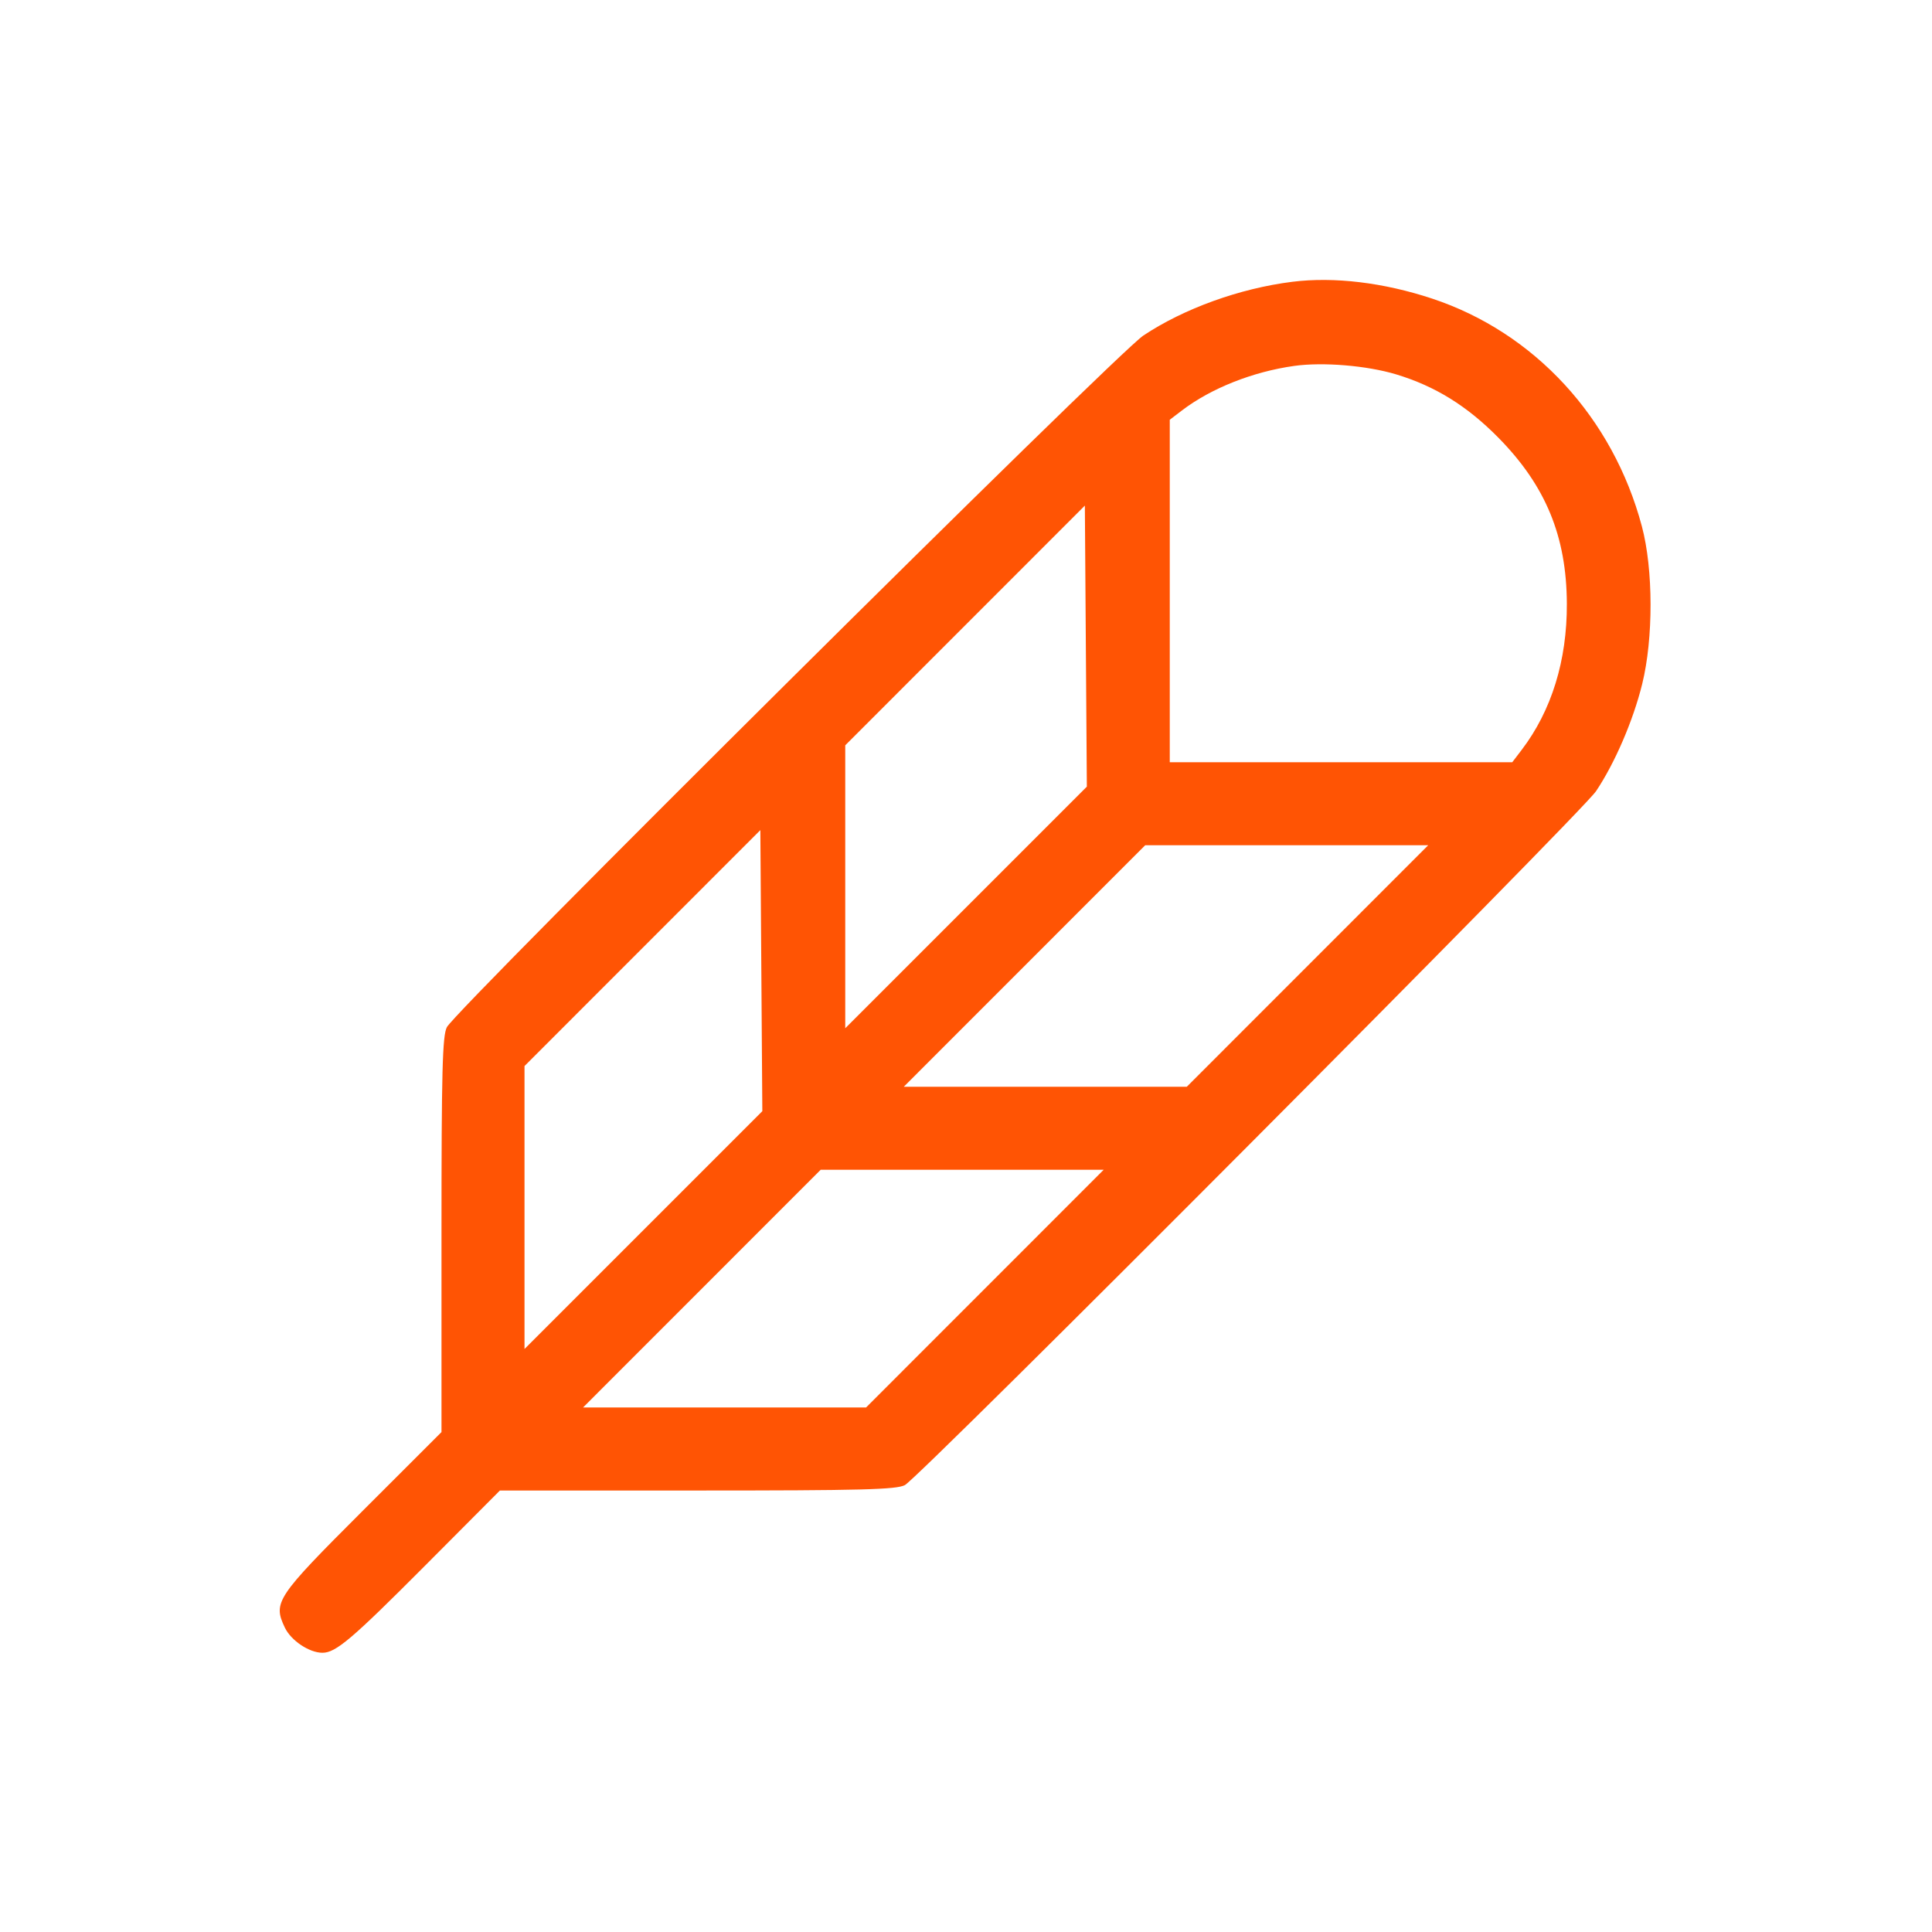
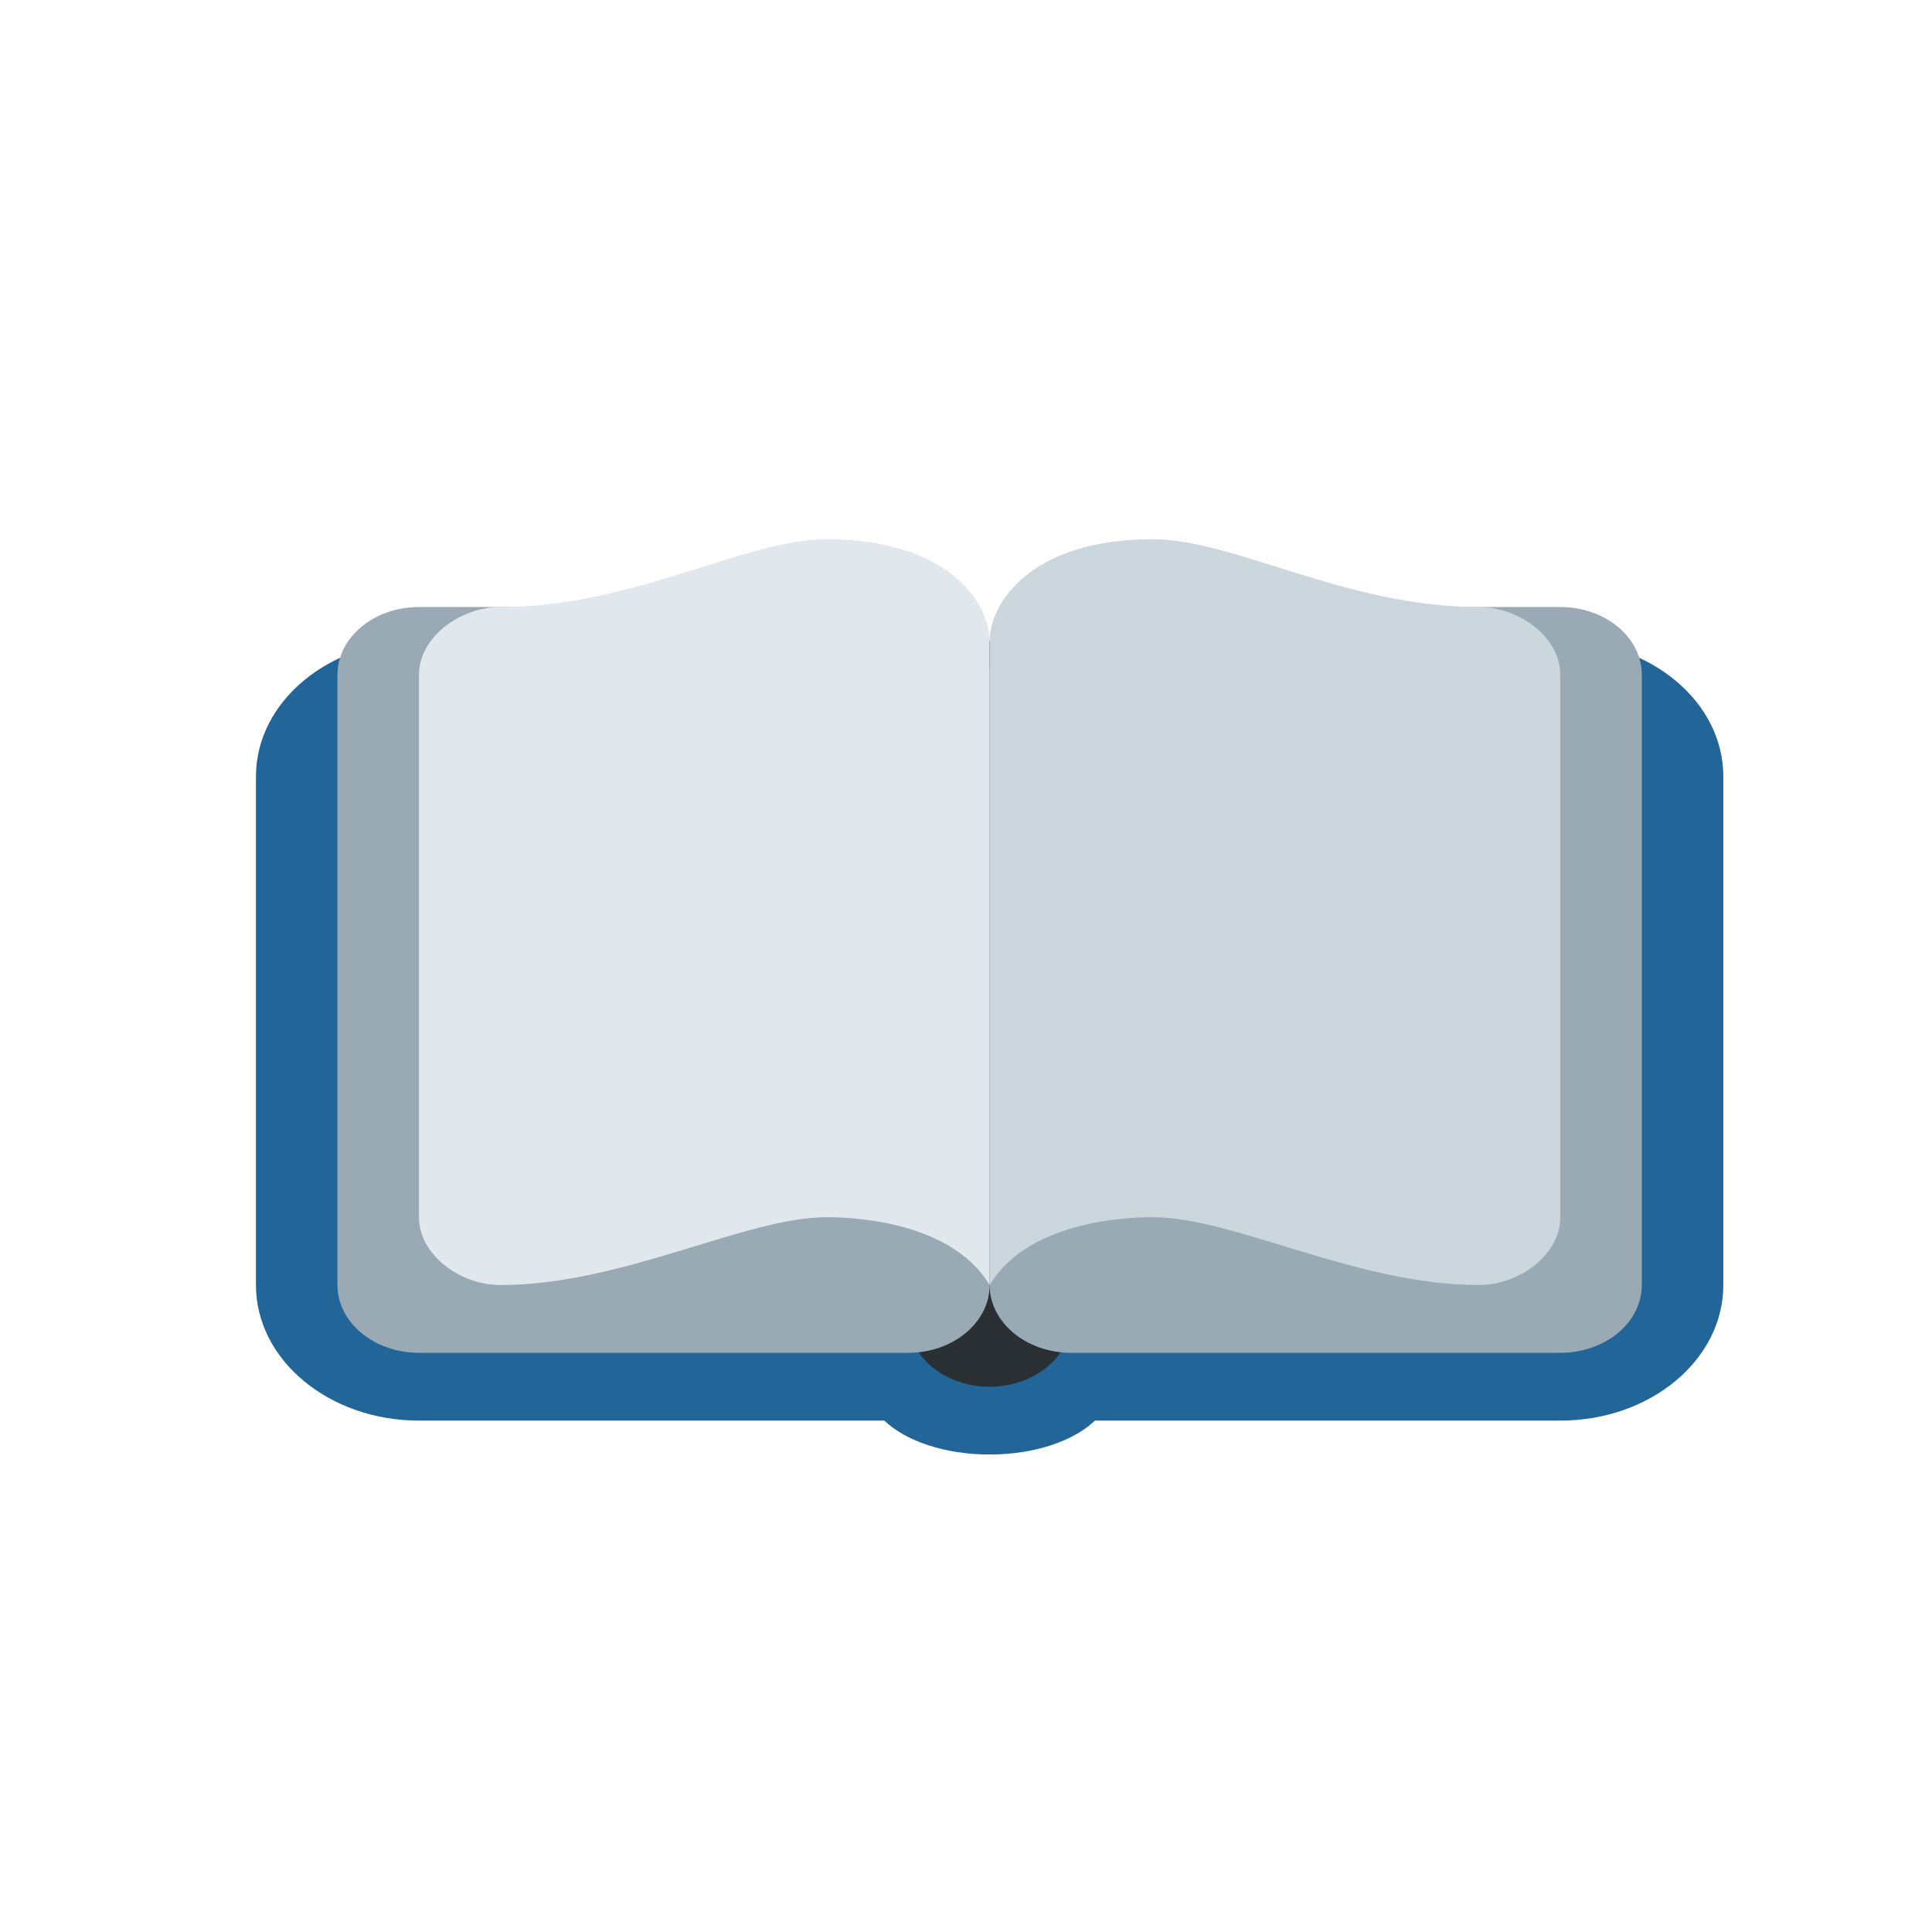
- <svg xmlns="http://www.w3.org/2000/svg" width="512" height="512" viewBox="0 0 512 512" version="1.1">
-   <path d="M 342.500 74.674 C 328.568 76.413, 313.715 81.775, 302.965 88.947 C 295.903 93.658, 121.008 267.340, 118.431 272.200 C 117.242 274.444, 117 283.750, 117 327.209 L 117 379.518 96 400.500 C 73.173 423.308, 72.301 424.618, 75.484 431.326 C 77.115 434.762, 81.950 438, 85.451 438 C 88.991 438, 93.206 434.425, 112.491 415.067 L 132.481 395 184.790 395 C 228.250 395, 237.556 394.758, 239.800 393.569 C 243.735 391.482, 419.132 215.386, 422.963 209.675 C 427.946 202.247, 432.790 191.005, 435.190 181.301 C 438.182 169.201, 438.151 150.898, 435.118 139.500 C 427.456 110.706, 406.639 88.107, 379.500 79.120 C 366.682 74.875, 353.542 73.296, 342.500 74.674 M 343 96.968 C 332.042 98.495, 320.939 102.895, 313.250 108.759 L 310 111.237 310 156.619 L 310 202 355.381 202 L 400.763 202 403.241 198.750 C 411.174 188.348, 415.292 175.040, 415.232 160 C 415.161 142.102, 409.608 128.672, 397 115.905 C 388.754 107.554, 380.287 102.320, 370 99.214 C 362.257 96.877, 350.609 95.908, 343 96.968 M 255.750 165.749 L 224 197.512 224 235.004 L 224 272.496 256.012 240.484 L 288.025 208.471 287.762 171.229 L 287.500 133.987 255.750 165.749 M 170.250 251.249 L 139 282.512 139 320.004 L 139 357.496 170.512 325.984 L 202.025 294.471 201.762 257.229 L 201.500 219.987 170.250 251.249 M 271.500 256 L 239.512 288 277.012 288 L 314.512 288 346.500 256 L 378.488 224 340.988 224 L 303.488 224 271.500 256 M 186 341.500 L 154.512 373 192.012 373 L 229.512 373 261 341.500 L 292.488 310 254.988 310 L 217.488 310 186 341.500" stroke="none" fill="#ff5404" fill-rule="evenodd" />
-   <path d="" stroke="none" fill="#fc5404" fill-rule="evenodd" />
+ <svg xmlns="http://www.w3.org/2000/svg" width="512" height="512" viewBox="0 0 512 512" version="1.1" id="svg2">
+   <defs id="defs2" />
+   <path d="" stroke="none" fill="#fc5404" fill-rule="evenodd" id="path2" />
+   <path d="" stroke="none" fill="#fc5404" fill-rule="evenodd" id="path2-7" style="display:inline" />
+   <path fill="#226699" d="M 413.494,169.85 H 111.038 a 43.208,35.935 0 0 0 -43.208,35.935 v 134.757 a 43.208,35.935 0 0 0 43.208,35.935 h 123.315 c 5.617,5.354 15.955,8.984 27.912,8.984 11.958,0 22.306,-3.629 27.912,-8.984 h 123.315 a 43.208,35.935 0 0 0 43.208,-35.935 v -134.757 a 43.208,35.935 0 0 0 -43.208,-35.935 z" id="path1" style="stroke-width:9.851" />
+   <path fill="#292f33" d="m 283.87,349.526 a 21.604,17.968 0 0 1 -43.208,0 v -161.709 a 21.604,17.968 0 0 1 43.208,0 z" id="path2-2" style="stroke-width:9.851" />
+   <path fill="#99aab5" d="m 262.266,340.543 a 21.604,17.968 0 0 1 -21.604,17.968 H 111.038 A 21.604,17.968 0 0 1 89.434,340.543 v -161.709 a 21.604,17.968 0 0 1 21.604,-17.968 h 129.624 a 21.604,17.968 0 0 1 21.604,17.968 z" id="path3" style="stroke-width:9.851" />
+   <path fill="#e1e8ed" d="m 262.266,340.543 c -10.791,-17.95 -39.503,-17.968 -43.208,-17.968 -21.604,0 -54.01,17.968 -86.416,17.968 -10.802,0 -21.604,-8.05 -21.604,-17.968 V 178.834 c 0,-9.918 10.802,-17.968 21.604,-17.968 35.16,0 64.812,-17.968 86.416,-17.968 32.406,0 43.208,17.033 43.208,26.952 z" id="path4" style="stroke-width:9.851" />
+   <path fill="#99aab5" d="m 435.098,340.543 a 21.604,17.968 0 0 1 -21.604,17.968 H 283.87 a 21.604,17.968 0 0 1 -21.604,-17.968 v -161.709 a 21.604,17.968 0 0 1 21.604,-17.968 h 129.624 a 21.604,17.968 0 0 1 21.604,17.968 z" id="path5" style="stroke-width:9.851" />
+   <path fill="#ccd6dd" d="m 262.266,340.543 c 10.791,-17.95 39.503,-17.968 43.208,-17.968 21.604,0 54.01,17.968 86.416,17.968 10.802,0 21.604,-8.05 21.604,-17.968 V 178.834 c 0,-9.918 -10.802,-17.968 -21.604,-17.968 -35.171,0 -64.812,-17.968 -86.416,-17.968 -32.406,0 -43.208,17.033 -43.208,26.952 z" id="path6" style="stroke-width:9.851" />
</svg>
